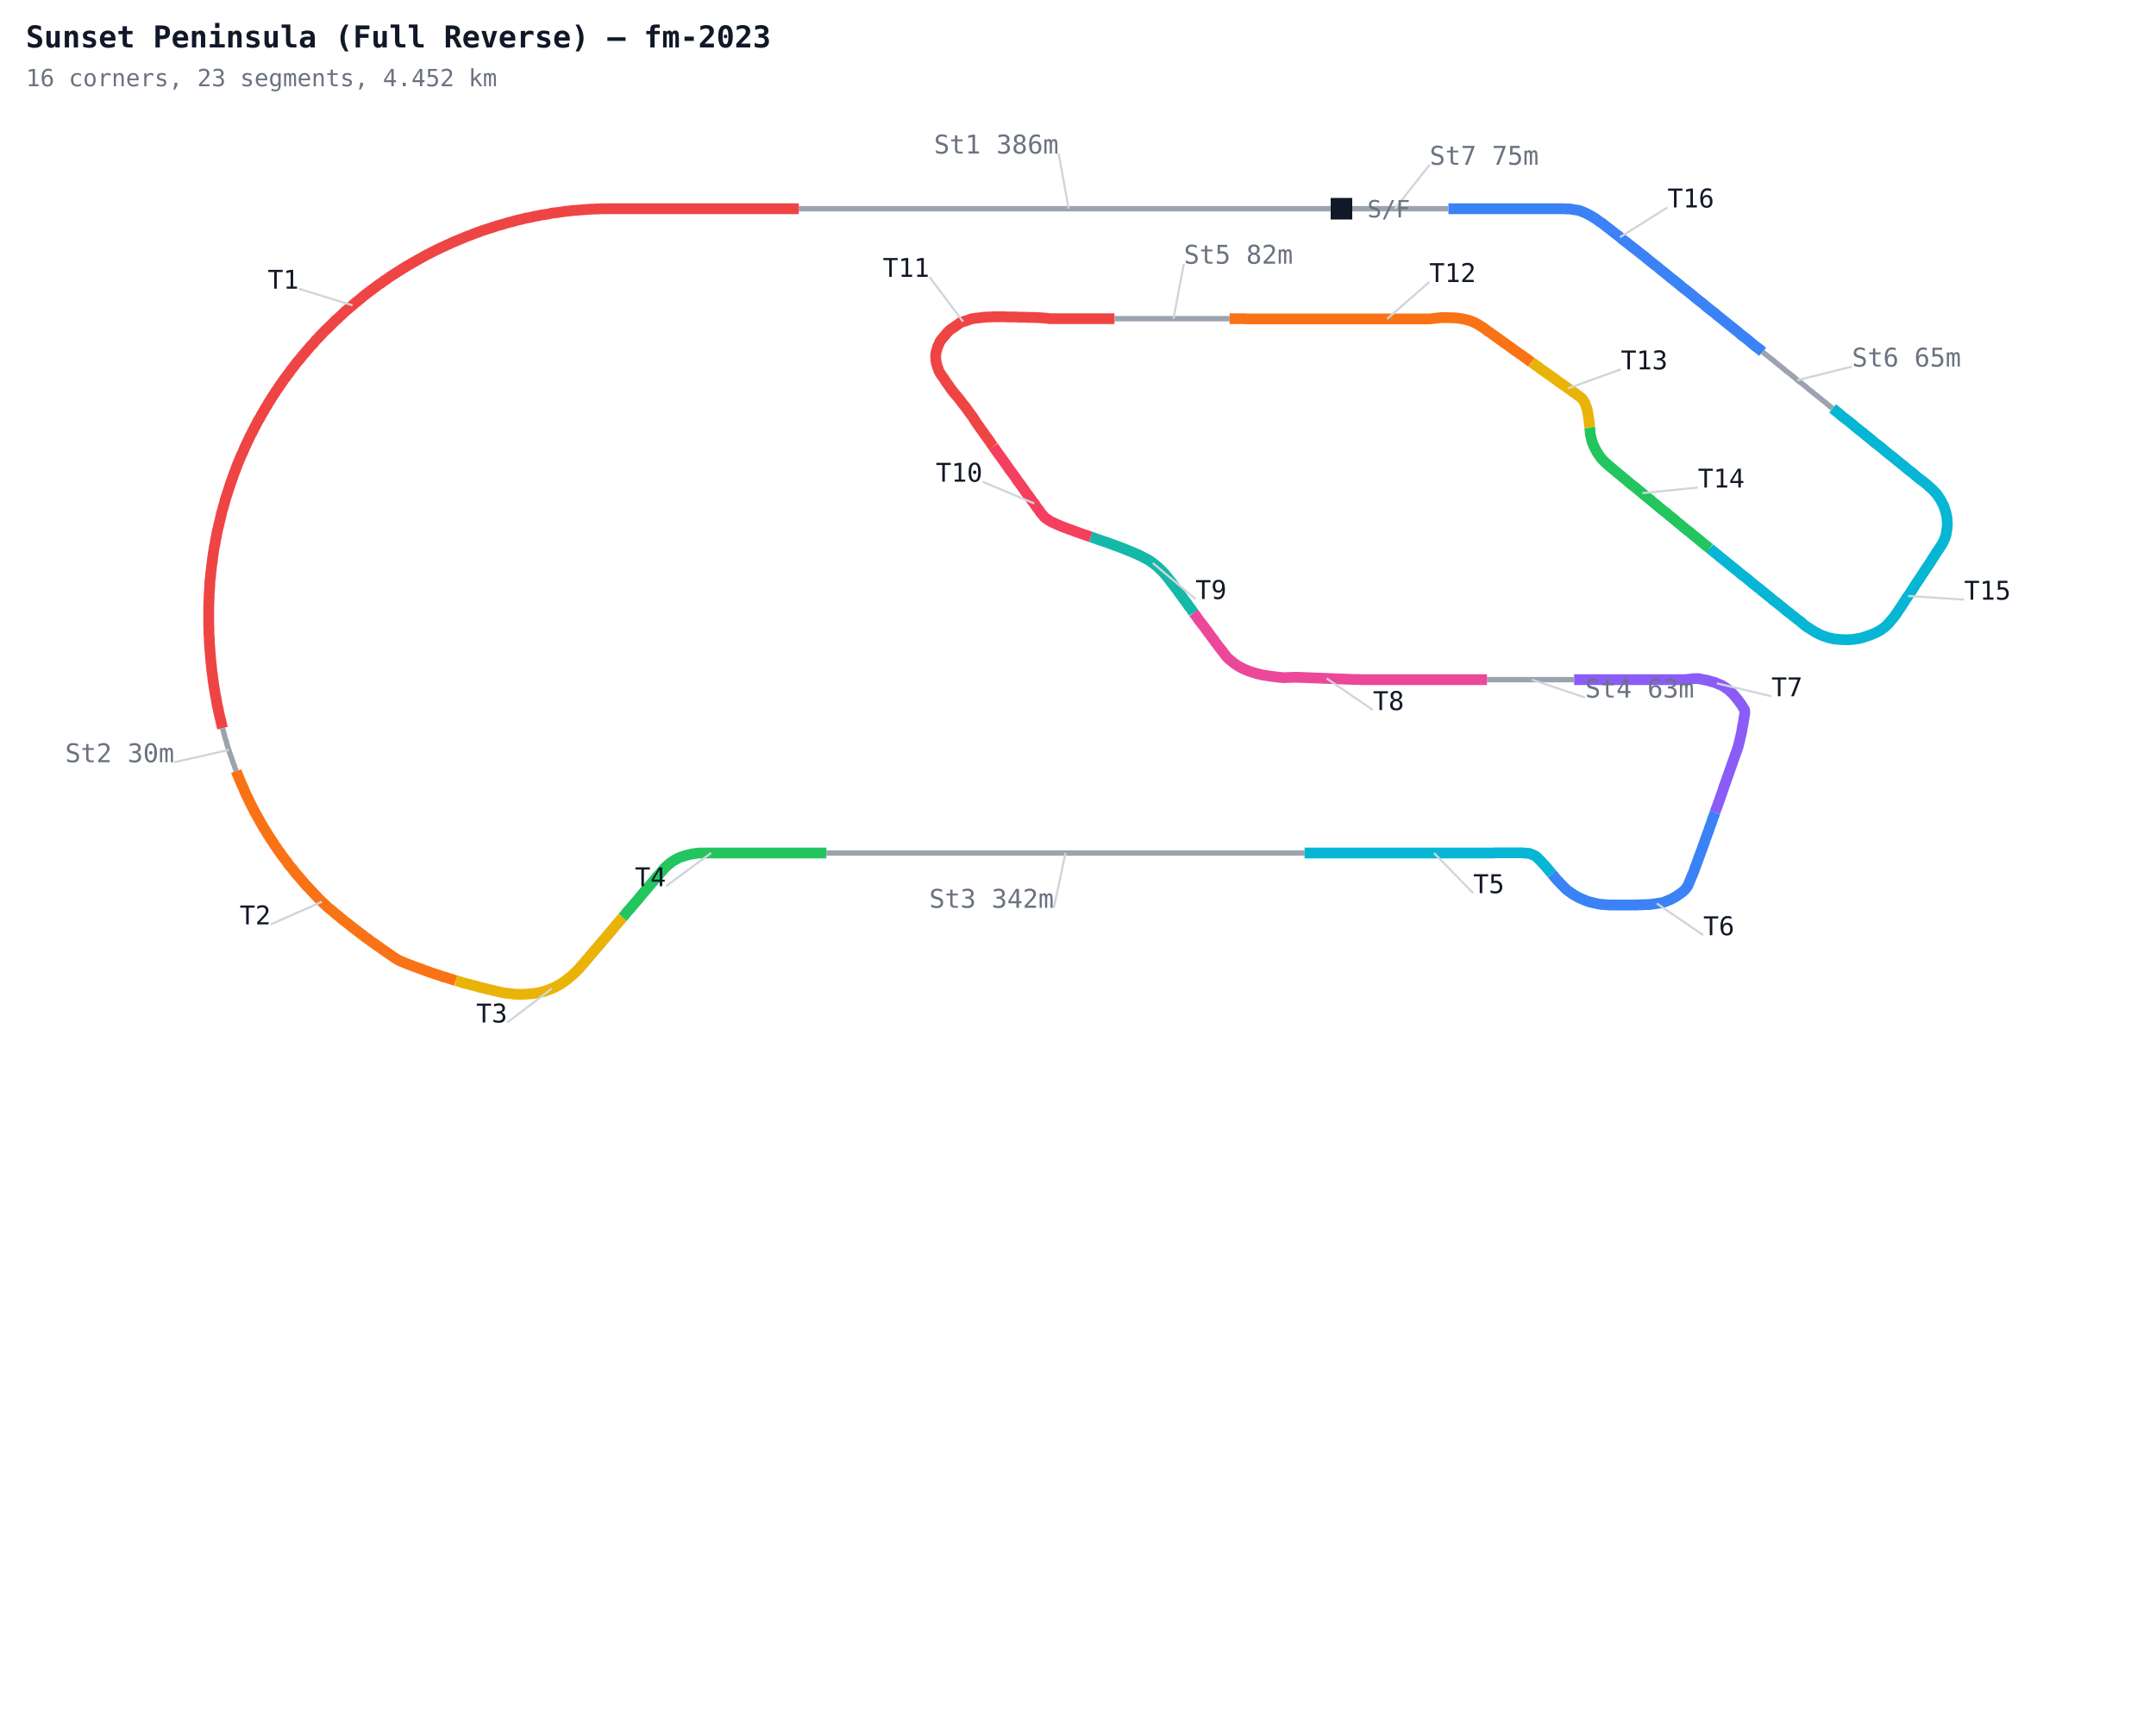
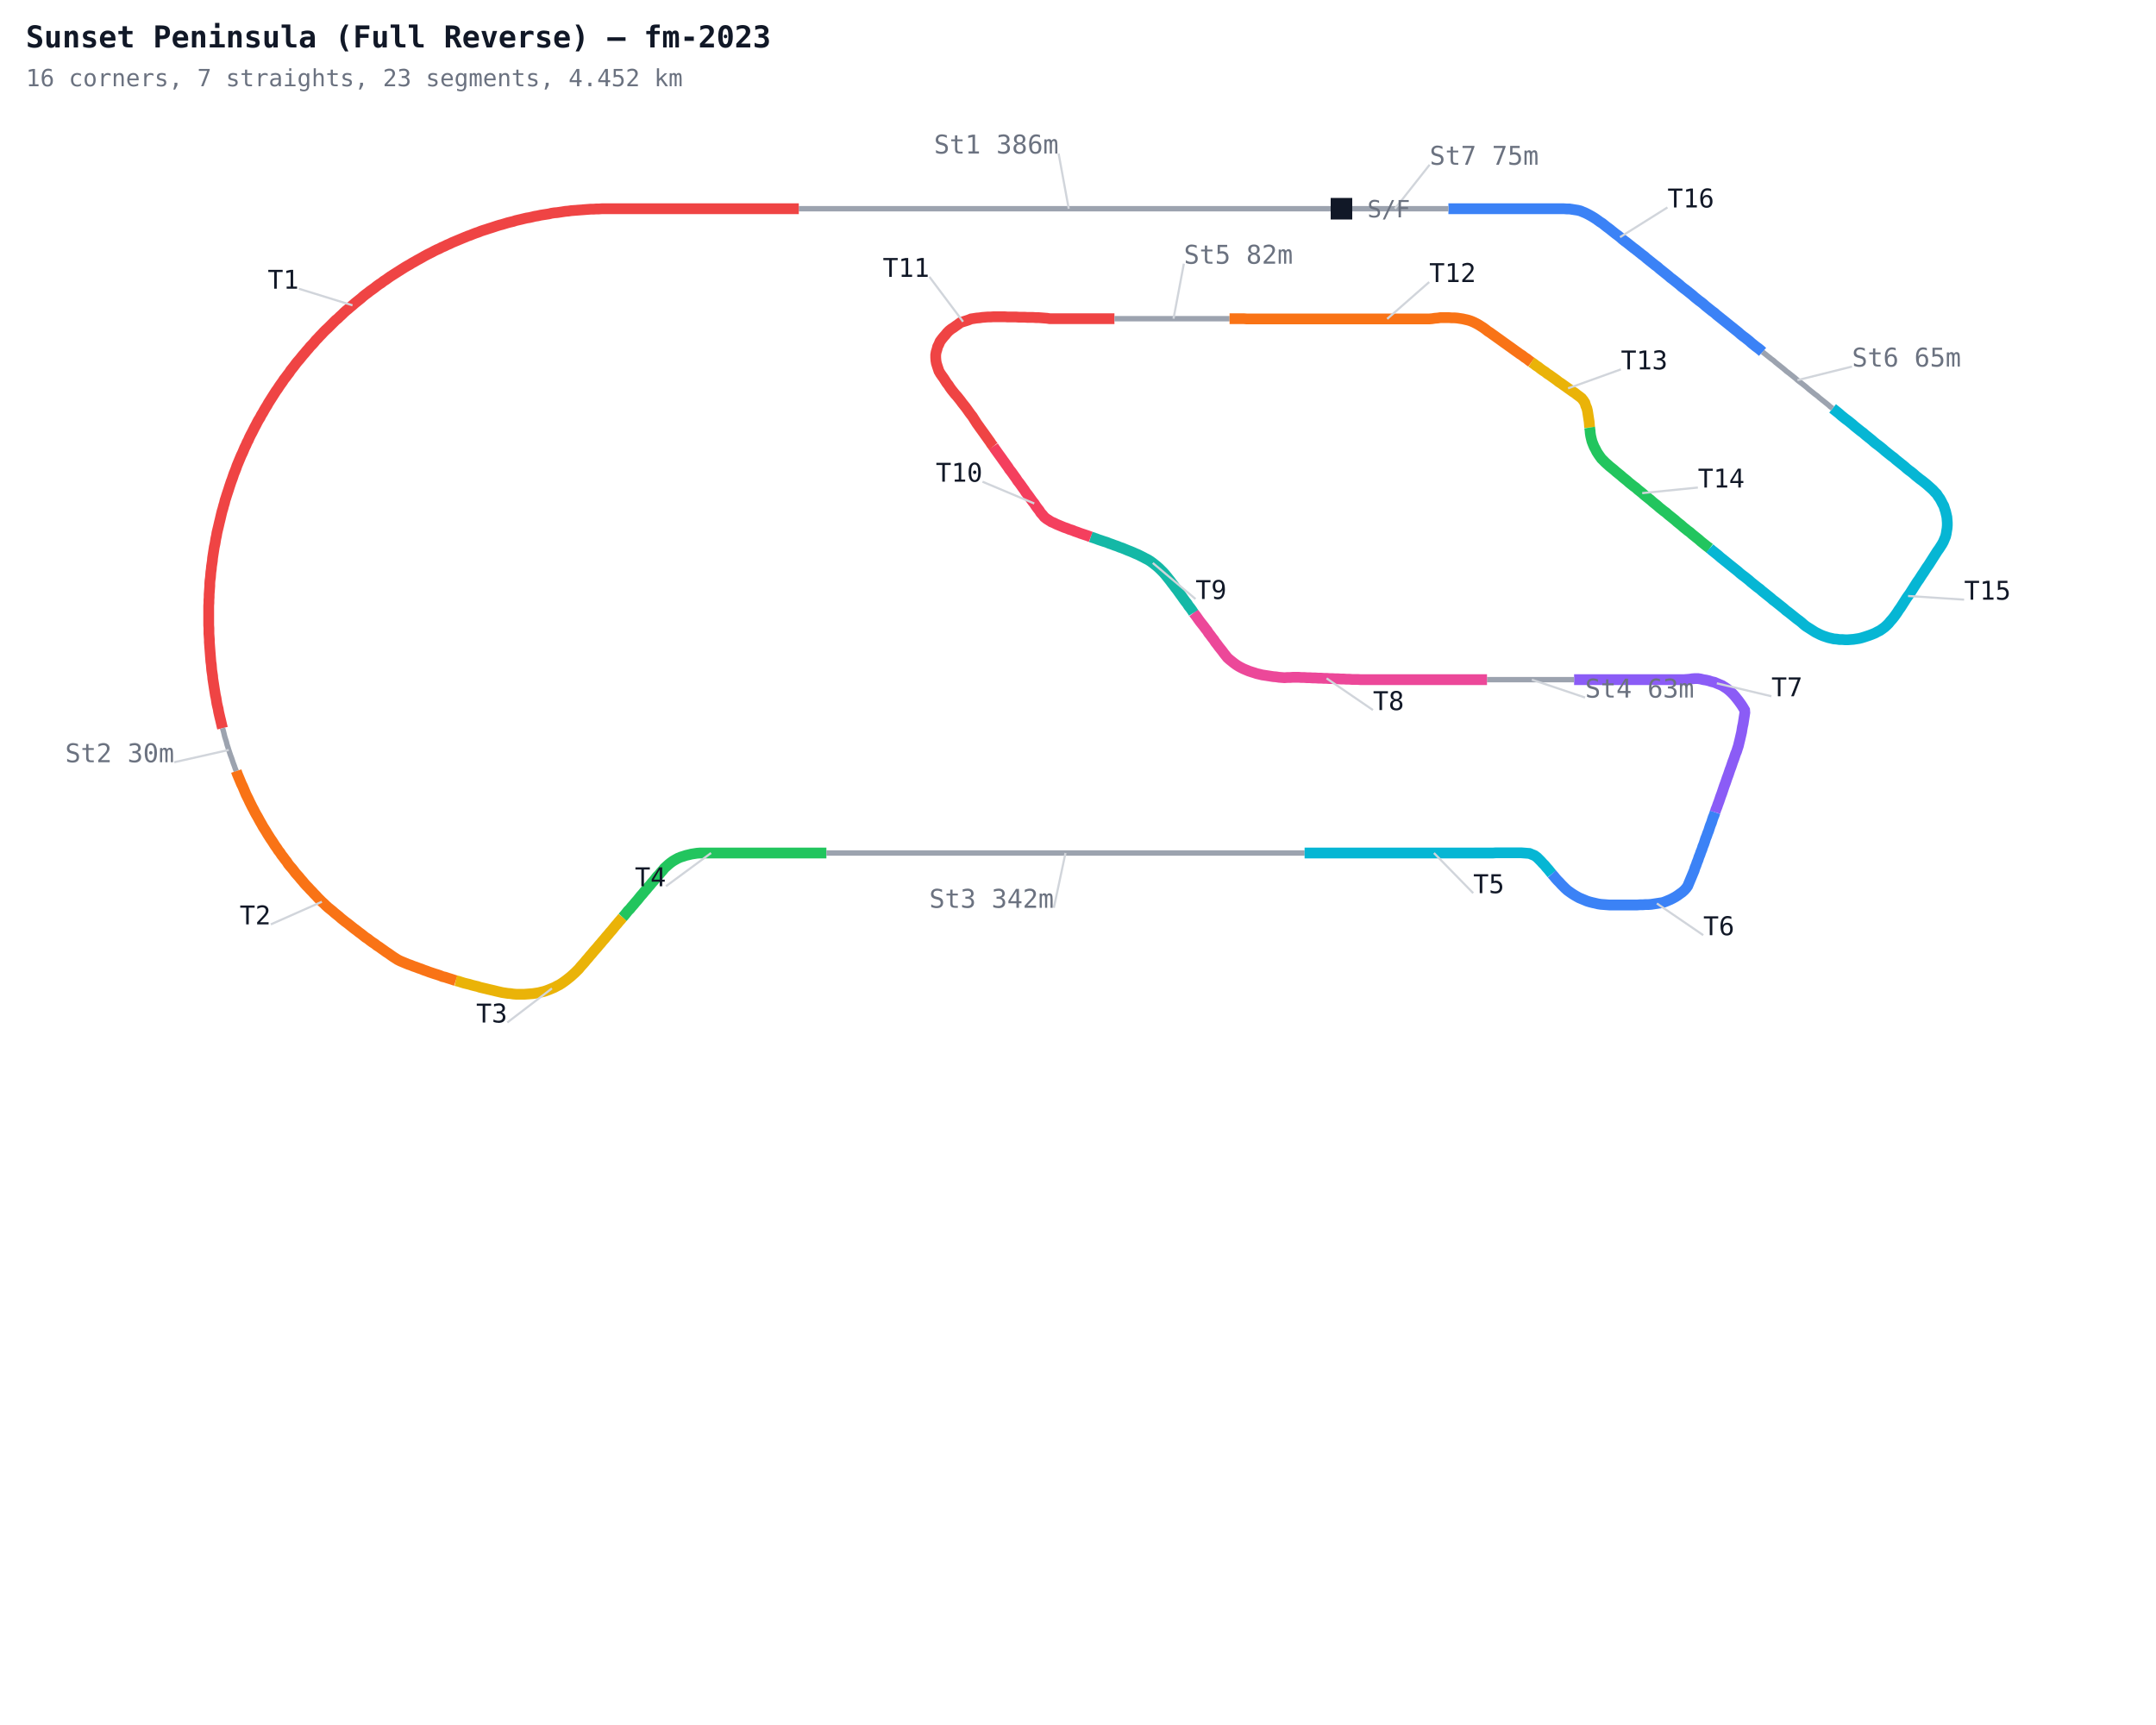
<svg xmlns="http://www.w3.org/2000/svg" width="1000" height="800" viewBox="0 0 1000 800">
  <defs>
    <style>
      .name { font-family: monospace; font-size: 12px; }
      .sector { font-family: monospace; font-size: 12px; fill: #7c3aed; font-weight: bold; }
      .title { font-family: monospace; font-size: 14px; fill: #111827; font-weight: bold; }
      .sub { font-family: monospace; font-size: 11px; fill: #6b7280; }
    </style>
  </defs>
  <rect width="1000" height="800" fill="#ffffff" />
  <polyline fill="none" stroke="#9ca3af" stroke-width="2.5" points="622.2,96.8 620.9,96.8 619.6,96.8 618.3,96.8 617.0,96.8 615.7,96.8 614.4,96.8 613.1,96.8 611.8,96.8 610.5,96.8 609.2,96.8 607.9,96.8 606.6,96.8 605.3,96.8 604.0,96.8 602.7,96.8 601.4,96.8 600.1,96.8 598.8,96.8 597.5,96.8 596.2,96.8 594.9,96.8 593.5,96.8 592.2,96.8 590.9,96.8 589.6,96.8 588.3,96.8 587.0,96.8 585.7,96.8 584.4,96.8 583.1,96.8 581.8,96.8 580.5,96.8 579.2,96.8 577.9,96.8 576.6,96.8 575.3,96.8 574.0,96.8 572.7,96.8 571.4,96.8 570.1,96.8 568.8,96.8 567.5,96.8 566.2,96.8 564.9,96.8 563.5,96.8 562.2,96.8 560.9,96.8 559.6,96.8 558.3,96.8 557.0,96.8 555.7,96.8 554.4,96.8 553.1,96.8 551.8,96.8 550.5,96.8 549.2,96.8 547.9,96.8 546.6,96.8 545.3,96.8 544.0,96.8 542.7,96.8 541.4,96.8 540.1,96.8 538.8,96.8 537.5,96.8 536.2,96.8 534.9,96.8 533.5,96.8 532.2,96.8 530.9,96.8 529.6,96.8 528.3,96.8 527.0,96.8 525.7,96.8 524.4,96.8 523.1,96.8 521.8,96.8 520.5,96.8 519.2,96.8 517.9,96.8 516.6,96.8 515.3,96.8 514.0,96.8 512.7,96.8 511.4,96.8 510.1,96.8 508.8,96.8 507.5,96.8 506.2,96.8 504.9,96.8 503.5,96.8 502.2,96.8 500.9,96.8 499.6,96.8 498.3,96.8 497.0,96.8 495.7,96.8 494.4,96.8 493.1,96.8 491.8,96.8 490.5,96.8 489.2,96.8 487.9,96.8 486.6,96.8 485.3,96.8 484.0,96.8 482.7,96.8 481.4,96.8 480.1,96.8 478.8,96.8 477.5,96.8 476.2,96.8 474.9,96.8 473.5,96.8 472.2,96.8 470.9,96.8 469.6,96.8 468.3,96.8 467.0,96.8 465.7,96.8 464.4,96.8 463.1,96.8 461.8,96.8 460.5,96.8 459.2,96.8 457.9,96.8 456.6,96.8 455.3,96.8 454.0,96.8 452.7,96.8 451.4,96.8 450.1,96.8 448.8,96.8 447.5,96.8 446.2,96.8 444.9,96.8 443.5,96.8 442.2,96.8 440.9,96.8 439.6,96.8 438.3,96.8 437.0,96.8 435.7,96.8 434.4,96.8 433.1,96.8 431.8,96.8 430.5,96.8 429.2,96.8 427.9,96.8 426.6,96.8 425.3,96.8 424.0,96.8 422.7,96.8 421.4,96.8 420.1,96.8 418.8,96.8 417.5,96.8 416.2,96.8 414.9,96.8 413.5,96.8 412.2,96.8 410.9,96.8 409.6,96.8 408.3,96.8 407.0,96.8 405.7,96.8 404.4,96.8 403.1,96.8 401.8,96.8 400.5,96.8 399.2,96.8 397.9,96.8 396.6,96.8 395.3,96.8 394.0,96.8 392.7,96.8 391.4,96.8 390.1,96.8 388.8,96.8 387.5,96.8 386.2,96.8 384.9,96.8 383.5,96.8 382.2,96.8 380.9,96.8 379.6,96.8 378.3,96.8 377.0,96.8 375.7,96.8 374.4,96.8 373.1,96.8 371.8,96.8 370.5,96.8" />
  <polyline fill="none" stroke="#ef4444" stroke-width="5" points="370.5,96.8 369.2,96.8 367.9,96.8 366.6,96.8 365.3,96.8 364.0,96.8 362.7,96.8 361.4,96.8 360.1,96.8 358.8,96.8 357.5,96.8 356.2,96.8 354.9,96.8 353.5,96.8 352.2,96.8 350.9,96.8 349.6,96.8 348.3,96.8 347.0,96.8 345.7,96.8 344.4,96.8 343.1,96.8 341.8,96.8 340.5,96.8 339.2,96.8 337.9,96.8 336.6,96.8 335.3,96.8 334.0,96.8 332.7,96.8 331.4,96.8 330.1,96.8 328.8,96.8 327.5,96.8 326.2,96.8 324.9,96.8 323.5,96.8 322.2,96.8 320.9,96.8 319.6,96.8 318.3,96.8 317.0,96.8 315.7,96.8 314.4,96.8 313.1,96.8 311.8,96.8 310.5,96.8 309.2,96.8 307.9,96.8 306.6,96.8 305.3,96.8 304.0,96.8 302.7,96.8 301.4,96.8 300.1,96.8 298.8,96.8 297.5,96.8 296.2,96.8 294.9,96.8 293.5,96.8 292.2,96.8 290.9,96.8 289.6,96.8 288.3,96.8 287.0,96.8 285.7,96.8 284.4,96.8 283.1,96.8 281.8,96.8 280.5,96.8 279.2,96.8 277.9,96.9 276.6,96.9 275.3,97.0 274.0,97.0 272.7,97.1 271.4,97.2 270.1,97.3 268.8,97.4 267.5,97.5 266.2,97.6 264.9,97.7 263.6,97.9 262.3,98.0 261.0,98.2 259.7,98.4 258.4,98.6 257.1,98.7 255.8,98.9 254.6,99.2 253.3,99.4 252.0,99.6 250.7,99.8 249.4,100.1 248.1,100.3 246.9,100.6 245.6,100.9 244.3,101.1 243.0,101.4 241.8,101.7 240.5,102.0 239.2,102.3 238.0,102.7 236.7,103.0 235.5,103.3 234.2,103.7 232.9,104.1 231.7,104.4 230.4,104.8 229.2,105.2 228.0,105.6 226.7,106.0 225.5,106.4 224.2,106.8 223.0,107.2 221.8,107.7 220.6,108.1 219.3,108.6 218.1,109.1 216.9,109.5 215.7,110.0 214.5,110.5 213.3,111.0 212.1,111.5 210.9,112.0 209.7,112.5 208.5,113.1 207.3,113.6 206.1,114.2 204.9,114.7 203.8,115.3 202.6,115.8 201.4,116.4 200.3,117.0 199.1,117.6 197.9,118.2 196.8,118.8 195.6,119.5 194.5,120.1 193.4,120.7 192.2,121.4 191.1,122.0 190.0,122.7 188.9,123.3 187.7,124.0 186.6,124.7 185.5,125.4 184.4,126.1 183.3,126.8 182.2,127.5 181.1,128.2 180.1,128.9 179.0,129.7 177.9,130.4 176.9,131.2 175.8,131.9 174.7,132.7 173.7,133.5 172.6,134.3 171.6,135.0 170.6,135.8 169.5,136.6 168.5,137.4 167.5,138.3 166.5,139.1 165.5,139.9 164.5,140.7 163.5,141.6 162.5,142.4 161.5,143.3 160.5,144.1 159.5,145.0 158.6,145.9 157.6,146.8 156.7,147.7 155.7,148.5 154.8,149.4 153.8,150.4 152.9,151.3 152.0,152.2 151.0,153.1 150.1,154.0 149.2,155.0 148.3,155.9 147.4,156.9 146.5,157.8 145.7,158.8 144.8,159.8 143.9,160.7 143.1,161.7 142.2,162.7 141.4,163.7 140.5,164.7 139.7,165.7 138.9,166.7 138.0,167.7 137.2,168.7 136.4,169.8 135.6,170.8 134.8,171.8 134.1,172.9 133.3,173.9 132.5,175.0 131.7,176.0 131.0,177.1 130.2,178.2 129.5,179.2 128.8,180.3 128.0,181.4 127.3,182.5 126.6,183.6 125.9,184.7 125.2,185.8 124.5,186.9 123.9,188.0 123.2,189.1 122.5,190.3 121.9,191.4 121.2,192.5 120.6,193.7 119.9,194.8 119.3,195.9 118.7,197.1 118.1,198.2 117.5,199.4 116.9,200.6 116.3,201.7 115.7,202.9 115.2,204.1 114.6,205.2 114.1,206.4 113.5,207.6 113.0,208.8 112.5,210.0 111.9,211.2 111.4,212.4 110.9,213.6 110.4,214.8 109.9,216.0 109.5,217.2 109.0,218.5 108.5,219.7 108.1,220.9 107.7,222.1 107.2,223.4 106.8,224.6 106.4,225.8 106.0,227.1 105.6,228.3 105.2,229.5 104.8,230.8 104.4,232.0 104.1,233.3 103.7,234.6 103.4,235.8 103.0,237.1 102.7,238.3 102.4,239.6 102.1,240.9 101.8,242.1 101.5,243.4 101.2,244.7 100.9,245.9 100.6,247.2 100.4,248.5 100.1,249.8 99.9,251.1 99.7,252.3 99.4,253.6 99.2,254.9 99.0,256.2 98.8,257.5 98.6,258.8 98.5,260.1 98.3,261.4 98.1,262.7 98.0,264.0 97.8,265.3 97.7,266.6 97.6,267.9 97.4,269.2 97.3,270.5 97.3,271.8 97.2,273.1 97.1,274.4 97.0,275.7 97.0,277.0 96.9,278.3 96.9,279.6 96.8,280.9 96.8,282.2 96.8,283.5 96.8,284.8 96.8,286.1 96.8,287.4 96.8,288.7 96.8,290.0 96.9,291.3 96.9,292.6 96.9,293.9 97.0,295.2 97.1,296.5 97.1,297.8 97.2,299.1 97.3,300.4 97.4,301.7 97.5,303.0 97.6,304.3 97.7,305.6 97.8,306.9 98.0,308.2 98.1,309.5 98.2,310.8 98.4,312.1 98.6,313.4 98.7,314.7 98.9,316.0 99.1,317.3 99.3,318.6 99.5,319.9 99.7,321.1 99.9,322.4 100.2,323.7 100.4,325.0 100.6,326.3 100.9,327.6 101.2,328.8 101.4,330.1 101.7,331.4 102.0,332.7 102.3,333.9 102.6,335.2 102.9,336.5 103.2,337.7" />
  <polyline fill="none" stroke="#9ca3af" stroke-width="2.5" points="103.2,337.7 103.6,339.0 103.9,340.2 104.2,341.5 104.6,342.8 105.0,344.0 105.3,345.3 105.7,346.5 106.1,347.8 106.5,349.0 106.9,350.2 107.4,351.5 107.8,352.7 108.2,353.9 108.7,355.2 109.1,356.4 109.6,357.6" />
  <polyline fill="none" stroke="#f97316" stroke-width="5" points="109.6,357.6 110.0,358.8 110.5,360.0 111.0,361.2 111.5,362.4 112.0,363.6 112.6,364.8 113.1,366.0 113.6,367.2 114.1,368.4 114.7,369.6 115.3,370.8 115.8,371.9 116.4,373.1 117.0,374.3 117.6,375.4 118.2,376.6 118.8,377.7 119.5,378.9 120.1,380.0 120.7,381.1 121.4,382.3 122.0,383.4 122.7,384.5 123.4,385.6 124.1,386.8 124.8,387.9 125.5,389.0 126.2,390.0 126.9,391.1 127.6,392.2 128.4,393.3 129.1,394.4 129.9,395.4 130.6,396.5 131.4,397.5 132.2,398.6 133.0,399.6 133.7,400.7 134.5,401.7 135.4,402.7 136.2,403.7 137.0,404.8 137.8,405.7 138.7,406.7 139.5,407.7 140.4,408.7 141.2,409.7 142.1,410.7 143.0,411.6 143.9,412.6 144.8,413.5 145.7,414.5 146.6,415.4 147.5,416.4 148.4,417.3 149.3,418.2 150.3,419.1 151.2,420.0 152.2,420.9 153.2,421.7 154.2,422.5 155.2,423.4 156.2,424.2 157.2,425.0 158.2,425.9 159.2,426.7 160.2,427.5 161.3,428.3 162.3,429.1 163.3,429.9 164.3,430.7 165.4,431.5 166.4,432.3 167.5,433.1 168.5,433.9 169.5,434.7 170.6,435.4 171.6,436.2 172.7,437.0 173.8,437.7 174.8,438.5 175.9,439.2 177.0,440.0 178.0,440.7 179.1,441.5 180.2,442.2 181.3,443.0 182.3,443.7 183.4,444.4 184.5,445.1 185.7,445.7 186.9,446.2 188.1,446.7 189.3,447.2 190.5,447.6 191.7,448.1 192.9,448.5 194.2,449.0 195.4,449.4 196.6,449.9 197.8,450.3 199.1,450.8 200.3,451.2 201.5,451.6 202.8,452.0 204.0,452.4 205.2,452.9 206.5,453.2 207.7,453.6 209.0,454.0 210.2,454.4 211.4,454.8" />
  <polyline fill="none" stroke="#eab308" stroke-width="5" points="211.4,454.8 212.7,455.1 213.9,455.5 215.2,455.9 216.4,456.2 217.7,456.5 219.0,456.9 220.2,457.2 221.5,457.5 222.7,457.9 224.0,458.2 225.3,458.5 226.5,458.8 227.8,459.1 229.1,459.4 230.3,459.7 231.6,460.0 232.9,460.3 234.2,460.5 235.5,460.7 236.8,460.8 238.1,461.0 239.4,461.1 240.7,461.1 242.0,461.1 243.3,461.1 244.6,461.0 245.9,460.9 247.2,460.8 248.5,460.6 249.8,460.4 251.0,460.1 252.3,459.8 253.5,459.4 254.8,458.9 256.0,458.4 257.2,457.9 258.3,457.3 259.5,456.7 260.6,456.0 261.6,455.3 262.7,454.5 263.7,453.7 264.7,452.9 265.7,452.0 266.7,451.1 267.6,450.2 268.5,449.3 269.3,448.3 270.2,447.3 271.1,446.3 271.9,445.3 272.8,444.3 273.6,443.3 274.5,442.3 275.3,441.3 276.1,440.4 277.0,439.4 277.8,438.4 278.7,437.4 279.5,436.4 280.4,435.4 281.2,434.4 282.1,433.4 282.9,432.4 283.8,431.4 284.6,430.4 285.4,429.4 286.3,428.4 287.1,427.4 288.0,426.4 288.8,425.4" />
  <polyline fill="none" stroke="#22c55e" stroke-width="5" points="288.8,425.4 289.7,424.4 290.5,423.4 291.3,422.4 292.2,421.5 293.0,420.5 293.9,419.5 294.7,418.5 295.6,417.5 296.4,416.5 297.2,415.5 298.1,414.5 298.9,413.5 299.8,412.5 300.6,411.5 301.5,410.5 302.3,409.5 303.2,408.5 304.0,407.5 304.8,406.5 305.7,405.6 306.5,404.6 307.4,403.6 308.2,402.6 309.2,401.7 310.2,400.8 311.2,400.0 312.2,399.3 313.4,398.6 314.5,398.0 315.7,397.5 317.0,397.1 318.2,396.7 319.5,396.4 320.7,396.1 322.0,395.9 323.3,395.7 324.6,395.6 325.9,395.6 327.2,395.6 328.5,395.6 329.8,395.6 331.1,395.6 332.5,395.6 333.8,395.6 335.1,395.6 336.4,395.6 337.7,395.6 339.0,395.6 340.3,395.6 341.6,395.6 342.9,395.6 344.2,395.6 345.5,395.6 346.8,395.6 348.1,395.6 349.4,395.6 350.7,395.6 352.0,395.6 353.3,395.6 354.6,395.6 355.9,395.6 357.2,395.6 358.5,395.6 359.8,395.6 361.1,395.6 362.5,395.6 363.8,395.6 365.1,395.6 366.4,395.6 367.7,395.6 369.0,395.6 370.3,395.6 371.6,395.6 372.9,395.6 374.2,395.6 375.5,395.6 376.8,395.6 378.1,395.6 379.4,395.6 380.7,395.6 382.0,395.6 383.3,395.6" />
  <polyline fill="none" stroke="#9ca3af" stroke-width="2.5" points="383.3,395.6 384.6,395.6 385.9,395.6 387.2,395.6 388.5,395.6 389.8,395.6 391.1,395.6 392.5,395.6 393.8,395.6 395.1,395.6 396.4,395.6 397.7,395.6 399.0,395.6 400.3,395.6 401.6,395.6 402.9,395.6 404.2,395.6 405.5,395.6 406.8,395.6 408.1,395.6 409.4,395.6 410.7,395.6 412.0,395.6 413.3,395.6 414.6,395.6 415.9,395.6 417.2,395.6 418.5,395.6 419.8,395.6 421.1,395.6 422.5,395.6 423.8,395.6 425.1,395.6 426.4,395.6 427.7,395.6 429.0,395.6 430.3,395.6 431.6,395.6 432.9,395.6 434.2,395.6 435.5,395.6 436.8,395.6 438.1,395.6 439.4,395.6 440.7,395.6 442.0,395.6 443.3,395.6 444.6,395.6 445.9,395.6 447.2,395.6 448.5,395.6 449.8,395.6 451.1,395.6 452.5,395.6 453.8,395.6 455.1,395.6 456.4,395.6 457.7,395.6 459.0,395.6 460.3,395.6 461.6,395.6 462.9,395.6 464.2,395.6 465.5,395.6 466.8,395.6 468.1,395.6 469.4,395.6 470.7,395.6 472.0,395.6 473.3,395.6 474.6,395.6 475.9,395.6 477.2,395.6 478.5,395.6 479.8,395.6 481.1,395.6 482.5,395.6 483.8,395.6 485.1,395.6 486.4,395.6 487.7,395.6 489.0,395.6 490.3,395.6 491.6,395.6 492.9,395.6 494.2,395.6 495.5,395.6 496.8,395.6 498.1,395.6 499.4,395.6 500.7,395.6 502.0,395.6 503.3,395.6 504.6,395.6 505.9,395.6 507.2,395.6 508.5,395.6 509.8,395.6 511.1,395.6 512.5,395.6 513.8,395.6 515.1,395.6 516.4,395.6 517.7,395.6 519.0,395.6 520.3,395.6 521.6,395.6 522.9,395.6 524.2,395.6 525.5,395.6 526.8,395.6 528.1,395.6 529.4,395.6 530.7,395.6 532.0,395.6 533.3,395.6 534.6,395.6 535.9,395.6 537.2,395.6 538.5,395.6 539.8,395.6 541.1,395.6 542.5,395.6 543.8,395.6 545.1,395.6 546.4,395.6 547.7,395.6 549.0,395.6 550.3,395.6 551.6,395.6 552.9,395.6 554.2,395.6 555.5,395.6 556.8,395.6 558.1,395.6 559.4,395.6 560.7,395.6 562.0,395.6 563.3,395.6 564.6,395.6 565.9,395.6 567.2,395.6 568.5,395.6 569.8,395.6 571.1,395.6 572.5,395.6 573.8,395.6 575.1,395.6 576.4,395.6 577.7,395.6 579.0,395.6 580.3,395.6 581.6,395.6 582.9,395.6 584.2,395.6 585.5,395.6 586.8,395.6 588.1,395.6 589.4,395.6 590.7,395.6 592.0,395.6 593.3,395.6 594.6,395.6 595.9,395.6 597.2,395.6 598.5,395.6 599.8,395.6 601.1,395.6 602.5,395.6 603.8,395.6 605.1,395.6" />
  <polyline fill="none" stroke="#06b6d4" stroke-width="5" points="605.1,395.6 606.4,395.6 607.7,395.6 609.0,395.6 610.3,395.6 611.6,395.6 612.9,395.6 614.2,395.6 615.5,395.6 616.8,395.6 618.1,395.6 619.4,395.6 620.7,395.6 622.0,395.6 623.3,395.6 624.6,395.6 625.9,395.6 627.2,395.6 628.5,395.6 629.8,395.6 631.1,395.6 632.5,395.6 633.8,395.6 635.1,395.6 636.4,395.6 637.7,395.6 639.0,395.6 640.3,395.6 641.6,395.6 642.9,395.6 644.2,395.6 645.5,395.6 646.8,395.6 648.1,395.6 649.4,395.6 650.7,395.6 652.0,395.6 653.3,395.6 654.6,395.6 655.9,395.6 657.2,395.6 658.5,395.6 659.8,395.6 661.1,395.6 662.5,395.6 663.8,395.6 665.1,395.6 666.4,395.6 667.7,395.6 669.0,395.6 670.3,395.6 671.6,395.6 672.9,395.6 674.2,395.6 675.5,395.6 676.8,395.6 678.1,395.6 679.4,395.6 680.7,395.6 682.0,395.6 683.3,395.6 684.6,395.6 685.9,395.6 687.2,395.6 688.5,395.6 689.8,395.6 691.1,395.6 692.5,395.6 693.8,395.5 695.1,395.5 696.4,395.5 697.7,395.5 699.0,395.5 700.3,395.5 701.6,395.5 702.9,395.5 704.2,395.5 705.5,395.5 706.8,395.6 708.1,395.7 709.4,395.8 710.6,396.3 711.8,396.8 712.9,397.6 713.8,398.5 714.7,399.4 715.6,400.4 716.5,401.3 717.3,402.3 718.2,403.3 719.0,404.3 719.8,405.3" />
  <polyline fill="none" stroke="#3b82f6" stroke-width="5" points="719.8,405.3 720.7,406.3 721.5,407.3 722.4,408.3 723.3,409.2 724.2,410.2 725.1,411.1 726.0,412.0 727.0,412.9 728.1,413.7 729.1,414.4 730.2,415.1 731.4,415.8 732.5,416.4 733.7,416.9 734.9,417.4 736.1,417.9 737.4,418.3 738.6,418.6 739.9,418.9 741.2,419.2 742.5,419.4 743.8,419.5 745.1,419.6 746.4,419.7 747.7,419.7 749.0,419.7 750.3,419.7 751.6,419.7 752.9,419.7 754.2,419.7 755.5,419.7 756.8,419.7 758.1,419.7 759.4,419.7 760.7,419.6 762.0,419.6 763.3,419.5 764.6,419.5 765.9,419.4 767.2,419.2 768.5,419.0 769.8,418.8 771.1,418.6 772.3,418.2 773.5,417.7 774.7,417.2 775.9,416.6 777.0,416.0 778.1,415.3 779.2,414.5 780.2,413.8 781.2,412.9 782.1,411.9 782.8,410.9 783.3,409.7 783.8,408.5 784.3,407.3 784.8,406.1 785.3,404.9 785.8,403.7 786.2,402.4 786.7,401.2 787.1,400.0 787.6,398.8 788.0,397.5 788.5,396.3 788.9,395.1 789.4,393.9 789.8,392.6 790.3,391.4 790.7,390.2 791.1,388.9 791.6,387.7 792.0,386.5 792.5,385.3 792.9,384.0 793.3,382.8 793.8,381.6 794.2,380.3 794.6,379.1 795.1,377.9 795.5,376.7" />
  <polyline fill="none" stroke="#8b5cf6" stroke-width="5" points="795.5,376.7 795.9,375.4 796.4,374.2 796.8,373.0 797.3,371.7 797.7,370.5 798.1,369.3 798.6,368.0 799.0,366.8 799.4,365.6 799.8,364.4 800.3,363.1 800.7,361.9 801.1,360.7 801.6,359.4 802.0,358.2 802.4,357.0 802.9,355.7 803.3,354.5 803.7,353.3 804.2,352.0 804.6,350.8 805.0,349.6 805.5,348.4 805.9,347.1 806.3,345.9 806.6,344.6 806.9,343.4 807.2,342.1 807.5,340.8 807.8,339.5 808.0,338.2 808.2,337.0 808.5,335.7 808.7,334.4 808.9,333.1 809.1,331.8 809.3,330.5 809.2,329.3 808.5,328.1 807.8,327.0 807.1,326.0 806.3,324.9 805.5,323.9 804.7,322.9 803.8,321.9 802.9,321.0 801.9,320.1 800.9,319.3 799.8,318.6 798.7,317.9 797.5,317.4 796.3,316.9 795.1,316.4 793.8,316.1 792.6,315.7 791.3,315.4 790.0,315.2 788.8,314.9 787.5,314.7 786.2,314.7 784.9,314.8 783.6,315.0 782.3,315.1 781.0,315.2 779.7,315.2 778.4,315.2 777.1,315.2 775.8,315.2 774.5,315.2 773.2,315.2 771.8,315.2 770.5,315.2 769.2,315.2 767.9,315.2 766.6,315.2 765.3,315.2 764.0,315.2 762.7,315.2 761.4,315.2 760.1,315.2 758.8,315.2 757.5,315.2 756.2,315.2 754.9,315.2 753.6,315.2 752.3,315.2 751.0,315.2 749.7,315.2 748.4,315.2 747.1,315.2 745.8,315.2 744.5,315.2 743.2,315.2 741.8,315.2 740.5,315.2 739.2,315.2 737.9,315.2 736.6,315.2 735.3,315.2 734.0,315.2 732.7,315.2 731.4,315.2 730.1,315.2" />
  <polyline fill="none" stroke="#9ca3af" stroke-width="2.5" points="730.1,315.2 728.8,315.2 727.5,315.2 726.2,315.2 724.9,315.2 723.6,315.2 722.3,315.2 721.0,315.2 719.7,315.2 718.4,315.2 717.1,315.2 715.8,315.2 714.5,315.2 713.2,315.2 711.8,315.2 710.5,315.2 709.2,315.2 707.9,315.2 706.6,315.2 705.3,315.2 704.0,315.2 702.7,315.2 701.4,315.2 700.1,315.2 698.8,315.2 697.5,315.2 696.2,315.2 694.9,315.2 693.6,315.2 692.3,315.2 691.0,315.2 689.7,315.2" />
  <polyline fill="none" stroke="#ec4899" stroke-width="5" points="689.7,315.2 688.4,315.2 687.1,315.2 685.8,315.2 684.5,315.2 683.2,315.2 681.8,315.2 680.5,315.2 679.2,315.2 677.9,315.2 676.6,315.2 675.3,315.2 674.0,315.2 672.7,315.2 671.4,315.2 670.1,315.2 668.8,315.2 667.5,315.2 666.2,315.2 664.9,315.2 663.6,315.2 662.3,315.2 661.0,315.2 659.7,315.2 658.4,315.2 657.1,315.2 655.8,315.2 654.5,315.2 653.2,315.2 651.8,315.2 650.5,315.2 649.2,315.2 647.9,315.2 646.6,315.2 645.3,315.2 644.0,315.2 642.7,315.2 641.4,315.2 640.1,315.2 638.8,315.2 637.5,315.2 636.2,315.2 634.9,315.2 633.6,315.2 632.3,315.2 631.0,315.2 629.7,315.1 628.4,315.1 627.1,315.1 625.8,315.0 624.5,315.0 623.2,314.9 621.9,314.9 620.6,314.8 619.2,314.8 617.9,314.7 616.6,314.7 615.3,314.6 614.0,314.6 612.7,314.5 611.4,314.5 610.1,314.4 608.8,314.4 607.5,314.3 606.2,314.3 604.9,314.2 603.6,314.2 602.3,314.1 601.0,314.1 599.7,314.1 598.4,314.2 597.1,314.2 595.8,314.3 594.5,314.2 593.2,314.1 591.9,313.9 590.6,313.8 589.3,313.6 588.0,313.4 586.7,313.2 585.4,313.0 584.2,312.7 582.9,312.4 581.7,312.0 580.4,311.6 579.2,311.2 578.0,310.7 576.8,310.2 575.6,309.6 574.5,309.0 573.4,308.3 572.3,307.5 571.3,306.7 570.3,305.9 569.3,305.0 568.5,304.0 567.7,303.0 566.9,301.9 566.1,300.9 565.3,299.9 564.5,298.8 563.7,297.8 563.0,296.7 562.2,295.7 561.4,294.6 560.6,293.6 559.9,292.5 559.1,291.5 558.3,290.4 557.5,289.4 556.7,288.4 555.9,287.3 555.2,286.3 554.4,285.2 553.6,284.2" />
  <polyline fill="none" stroke="#14b8a6" stroke-width="5" points="553.6,284.2 552.9,283.1 552.1,282.0 551.3,281.0 550.6,279.9 549.8,278.9 549.0,277.8 548.3,276.8 547.5,275.7 546.7,274.6 546.0,273.6 545.2,272.6 544.4,271.5 543.6,270.5 542.8,269.4 542.0,268.4 541.2,267.4 540.4,266.4 539.5,265.4 538.6,264.5 537.7,263.6 536.7,262.7 535.7,261.9 534.7,261.1 533.6,260.3 532.5,259.6 531.3,259.0 530.2,258.4 529.0,257.8 527.8,257.2 526.6,256.7 525.5,256.2 524.3,255.7 523.0,255.2 521.8,254.7 520.6,254.2 519.4,253.8 518.2,253.3 517.0,252.9 515.7,252.4 514.5,252.0 513.3,251.5 512.0,251.1 510.8,250.7 509.6,250.3 508.3,249.8 507.1,249.4 505.9,249.0" />
  <polyline fill="none" stroke="#f43f5e" stroke-width="5" points="505.9,249.0 504.6,248.5 503.4,248.1 502.2,247.7 501.0,247.3 499.7,246.8 498.5,246.4 497.3,245.9 496.0,245.5 494.8,245.0 493.6,244.6 492.4,244.1 491.2,243.6 490.0,243.1 488.8,242.5 487.6,242.0 486.5,241.3 485.4,240.6 484.4,239.8 483.6,238.8 482.7,237.8 482.0,236.7 481.2,235.7 480.4,234.6 479.7,233.5 478.9,232.5 478.1,231.4 477.4,230.4 476.6,229.3 475.8,228.3 475.1,227.2 474.3,226.1 473.6,225.1 472.8,224.0 472.0,223.0 471.3,221.9 470.5,220.8 469.8,219.8 469.0,218.7 468.2,217.7 467.5,216.6 466.7,215.5 466.0,214.5 465.2,213.4 464.5,212.4 463.7,211.3 462.9,210.2 462.2,209.2 461.4,208.1 460.7,207.0" />
  <polyline fill="none" stroke="#ef4444" stroke-width="5" points="460.7,207.0 459.9,206.0 459.2,204.9 458.4,203.8 457.7,202.8 456.9,201.7 456.2,200.7 455.4,199.6 454.6,198.5 453.9,197.5 453.1,196.4 452.4,195.3 451.7,194.2 451.0,193.1 450.2,192.1 449.4,191.0 448.7,190.0 447.9,188.9 447.1,187.9 446.3,186.9 445.5,185.8 444.7,184.8 443.9,183.8 443.0,182.8 442.2,181.8 441.4,180.8 440.6,179.7 439.9,178.6 439.1,177.6 438.4,176.5 437.7,175.4 436.9,174.3 436.2,173.3 435.5,172.1 435.1,170.9 434.7,169.7 434.3,168.4 434.1,167.2 434.0,165.8 434.0,164.5 434.2,163.3 434.6,162.0 434.9,160.8 435.5,159.6 436.0,158.4 436.8,157.3 437.6,156.3 438.5,155.3 439.3,154.3 440.2,153.4 441.2,152.6 442.3,151.9 443.4,151.1 444.4,150.4 445.5,149.6 446.7,149.2 448.0,148.8 449.2,148.4 450.4,147.9 451.7,147.7 453.0,147.5 454.3,147.4 455.6,147.2 456.9,147.1 458.2,147.0 459.5,147.0 460.8,146.9 462.1,146.9 463.4,146.9 464.7,146.9 466.0,146.9 467.3,147.0 468.6,147.0 469.9,147.0 471.2,147.0 472.5,147.1 473.8,147.1 475.1,147.1 476.5,147.2 477.8,147.2 479.1,147.2 480.4,147.3 481.7,147.3 483.0,147.4 484.3,147.5 485.6,147.6 486.9,147.8 488.2,147.8 489.5,147.8 490.8,147.8 492.1,147.8 493.4,147.8 494.7,147.8 496.0,147.8 497.3,147.8 498.6,147.8 499.9,147.8 501.2,147.8 502.5,147.8 503.8,147.8 505.1,147.8 506.4,147.8 507.7,147.8 509.0,147.8 510.3,147.8 511.6,147.8 513.0,147.8 514.3,147.8 515.6,147.8 516.9,147.8" />
  <polyline fill="none" stroke="#9ca3af" stroke-width="2.5" points="516.9,147.8 518.2,147.8 519.5,147.8 520.8,147.8 522.1,147.8 523.4,147.8 524.7,147.8 526.0,147.8 527.3,147.8 528.6,147.8 529.9,147.8 531.2,147.8 532.5,147.8 533.8,147.8 535.1,147.8 536.4,147.8 537.7,147.8 539.0,147.8 540.3,147.8 541.6,147.8 543.0,147.8 544.3,147.8 545.6,147.8 546.9,147.8 548.2,147.8 549.5,147.8 550.8,147.8 552.1,147.8 553.4,147.8 554.7,147.8 556.0,147.8 557.3,147.8 558.6,147.8 559.9,147.8 561.2,147.8 562.5,147.8 563.8,147.8 565.1,147.8 566.4,147.8 567.7,147.8 569.0,147.8 570.3,147.8" />
  <polyline fill="none" stroke="#f97316" stroke-width="5" points="570.3,147.8 571.6,147.8 573.0,147.8 574.3,147.8 575.6,147.8 576.9,147.8 578.2,147.9 579.5,147.9 580.8,147.9 582.1,147.9 583.4,147.9 584.7,147.9 586.0,147.9 587.3,147.9 588.6,147.9 589.9,147.9 591.2,147.9 592.5,147.9 593.8,147.9 595.1,147.9 596.4,147.9 597.7,147.9 599.0,147.9 600.3,147.9 601.6,147.9 603.0,147.9 604.3,147.9 605.6,147.9 606.9,147.9 608.2,147.9 609.5,147.9 610.8,147.9 612.1,147.9 613.4,147.9 614.7,147.9 616.0,147.9 617.3,147.9 618.6,147.9 619.9,147.9 621.2,147.9 622.5,147.9 623.8,147.9 625.1,147.9 626.4,147.9 627.7,147.9 629.0,147.9 630.3,147.9 631.6,147.9 633.0,147.9 634.3,147.9 635.6,147.9 636.9,147.9 638.2,147.9 639.5,147.9 640.8,147.9 642.1,147.9 643.4,147.9 644.7,147.9 646.0,147.9 647.3,147.9 648.6,147.9 649.9,147.9 651.2,147.9 652.5,147.9 653.8,147.9 655.1,147.9 656.4,147.9 657.7,147.9 659.0,147.9 660.3,147.9 661.6,147.9 663.0,147.9 664.2,147.8 665.5,147.6 666.8,147.5 668.1,147.3 669.4,147.3 670.7,147.3 672.0,147.3 673.3,147.4 674.6,147.4 675.9,147.5 677.2,147.7 678.5,147.9 679.8,148.2 681.1,148.5 682.3,148.9 683.5,149.4 684.7,150.0 685.8,150.6 686.9,151.3 688.0,152.0 689.1,152.8 690.1,153.6 691.2,154.3 692.3,155.1 693.3,155.8 694.4,156.6 695.4,157.3 696.5,158.1 697.6,158.9 698.6,159.6 699.7,160.4 700.7,161.1 701.8,161.9 702.9,162.7 703.9,163.4 705.0,164.2 706.1,164.9 707.1,165.7 708.2,166.4 709.2,167.2 710.3,168.0" />
  <polyline fill="none" stroke="#eab308" stroke-width="5" points="710.3,168.0 711.4,168.7 712.4,169.5 713.5,170.2 714.5,171.0 715.6,171.8 716.7,172.5 717.7,173.3 718.8,174.0 719.9,174.8 720.9,175.5 722.0,176.3 723.0,177.1 724.1,177.8 725.2,178.6 726.2,179.3 727.3,180.1 728.3,180.8 729.4,181.6 730.5,182.3 731.5,183.1 732.6,183.9 733.6,184.7 734.4,185.7 735.1,186.8 735.5,188.1 736.0,189.3 736.3,190.5 736.5,191.8 736.7,193.1 736.9,194.4 737.1,195.7 737.2,197.0 737.3,198.3" />
  <polyline fill="none" stroke="#22c55e" stroke-width="5" points="737.3,198.3 737.5,199.6 737.6,200.9 737.8,202.2 738.1,203.5 738.4,204.7 738.9,206.0 739.4,207.2 740.0,208.3 740.6,209.5 741.3,210.6 742.0,211.6 742.8,212.7 743.7,213.6 744.6,214.5 745.6,215.4 746.6,216.3 747.6,217.1 748.6,217.9 749.6,218.8 750.6,219.6 751.6,220.4 752.6,221.3 753.6,222.1 754.6,222.9 755.6,223.8 756.6,224.6 757.6,225.4 758.7,226.2 759.7,227.1 760.7,227.9 761.7,228.7 762.7,229.6 763.7,230.4 764.7,231.2 765.7,232.0 766.7,232.9 767.7,233.7 768.7,234.5 769.7,235.4 770.7,236.2 771.7,237.0 772.8,237.8 773.8,238.7 774.8,239.5 775.8,240.3 776.8,241.1 777.8,242.0 778.8,242.8 779.8,243.6 780.8,244.5 781.8,245.3 782.8,246.1 783.9,246.9 784.9,247.8 785.9,248.6 786.9,249.4 787.9,250.2 788.9,251.1 789.9,251.9 790.9,252.7 791.9,253.5 793.0,254.3" />
  <polyline fill="none" stroke="#06b6d4" stroke-width="5" points="793.0,254.3 794.0,255.2 795.0,256.0 796.0,256.8 797.0,257.6 798.0,258.5 799.0,259.3 800.0,260.1 801.0,260.9 802.1,261.8 803.1,262.6 804.1,263.4 805.1,264.2 806.1,265.0 807.1,265.9 808.1,266.7 809.2,267.5 810.2,268.3 811.2,269.1 812.2,270.0 813.2,270.8 814.2,271.6 815.2,272.4 816.3,273.2 817.3,274.1 818.3,274.9 819.3,275.7 820.3,276.5 821.3,277.3 822.3,278.2 823.4,279.0 824.4,279.8 825.4,280.6 826.4,281.4 827.4,282.2 828.4,283.1 829.5,283.9 830.5,284.7 831.5,285.5 832.5,286.3 833.5,287.1 834.6,287.9 835.6,288.7 836.6,289.6 837.6,290.4 838.7,291.1 839.8,291.8 840.9,292.5 842.0,293.2 843.2,293.8 844.4,294.4 845.6,294.9 846.8,295.3 848.0,295.7 849.3,296.0 850.6,296.3 851.9,296.4 853.2,296.6 854.5,296.6 855.8,296.7 857.1,296.7 858.4,296.6 859.7,296.5 861.0,296.3 862.3,296.1 863.5,295.8 864.8,295.4 866.0,295.0 867.2,294.6 868.5,294.1 869.7,293.6 870.8,293.0 872.0,292.4 873.0,291.7 874.1,290.9 875.1,290.0 876.0,289.1 876.8,288.1 877.7,287.1 878.5,286.1 879.3,285.0 880.0,284.0 880.7,282.9 881.5,281.8 882.2,280.7 882.9,279.6 883.6,278.5 884.3,277.4 885.0,276.4 885.8,275.3 886.5,274.2 887.2,273.1 887.9,272.0 888.6,270.9 889.3,269.8 890.1,268.7 890.8,267.6 891.5,266.5 892.2,265.5 892.9,264.4 893.6,263.3 894.4,262.2 895.1,261.1 895.8,260.0 896.5,258.9 897.2,257.8 897.9,256.7 898.6,255.6 899.4,254.5 900.1,253.4 900.8,252.3 901.4,251.2 901.9,250.0 902.4,248.8 902.7,247.5 902.9,246.2 903.1,245.0 903.2,243.7 903.2,242.4 903.1,241.0 903.0,239.8 902.7,238.5 902.4,237.2 902.0,236.0 901.6,234.7 901.0,233.6 900.4,232.4 899.8,231.3 899.0,230.2 898.3,229.1 897.4,228.2 896.5,227.2 895.5,226.3 894.6,225.5 893.6,224.6 892.6,223.8 891.6,223.0 890.5,222.2 889.5,221.4 888.5,220.6 887.5,219.7 886.5,218.9 885.4,218.1 884.4,217.3 883.4,216.4 882.4,215.6 881.4,214.8 880.4,214.0 879.4,213.2 878.4,212.3 877.3,211.5 876.3,210.7 875.3,209.9 874.3,209.1 873.3,208.2 872.3,207.4 871.3,206.6 870.2,205.8 869.2,205.0 868.2,204.1 867.2,203.3 866.2,202.5 865.2,201.7 864.2,200.8 863.1,200.0 862.1,199.2 861.1,198.4 860.1,197.6 859.1,196.7 858.1,195.9 857.1,195.1 856.0,194.3 855.0,193.5 854.0,192.7 853.0,191.8 852.0,191.0 851.0,190.2 850.0,189.4" />
  <polyline fill="none" stroke="#9ca3af" stroke-width="2.5" points="850.0,189.4 848.9,188.6 847.9,187.7 846.9,186.9 845.9,186.1 844.9,185.3 843.9,184.5 842.9,183.6 841.8,182.8 840.8,182.0 839.8,181.2 838.8,180.4 837.8,179.5 836.8,178.7 835.8,177.9 834.7,177.1 833.7,176.3 832.7,175.4 831.7,174.6 830.7,173.8 829.7,173.0 828.6,172.2 827.6,171.3 826.6,170.5 825.6,169.7 824.6,168.9 823.6,168.1 822.6,167.2 821.5,166.4 820.5,165.6 819.5,164.8 818.5,164.0 817.5,163.2" />
  <polyline fill="none" stroke="#3b82f6" stroke-width="5" points="817.5,163.2 816.5,162.3 815.5,161.5 814.4,160.7 813.4,159.9 812.4,159.1 811.4,158.2 810.4,157.4 809.4,156.6 808.3,155.8 807.3,155.0 806.3,154.1 805.3,153.3 804.3,152.5 803.3,151.7 802.3,150.9 801.2,150.0 800.2,149.2 799.2,148.4 798.2,147.6 797.2,146.8 796.2,146.0 795.2,145.1 794.1,144.3 793.1,143.5 792.1,142.7 791.1,141.9 790.1,141.0 789.1,140.2 788.0,139.4 787.0,138.6 786.0,137.8 785.0,136.9 784.0,136.1 783.0,135.3 782.0,134.5 780.9,133.7 779.9,132.9 778.9,132.0 777.9,131.2 776.9,130.4 775.9,129.6 774.8,128.8 773.8,127.9 772.8,127.1 771.8,126.3 770.8,125.5 769.8,124.7 768.8,123.8 767.7,123.0 766.7,122.2 765.7,121.4 764.7,120.6 763.7,119.8 762.7,118.9 761.6,118.1 760.6,117.3 759.6,116.5 758.6,115.7 757.5,114.9 756.5,114.1 755.5,113.3 754.5,112.5 753.4,111.7 752.4,110.9 751.4,110.0 750.4,109.2 749.3,108.4 748.3,107.6 747.3,106.8 746.3,106.0 745.2,105.2 744.2,104.4 743.2,103.6 742.1,102.9 741.0,102.1 740.0,101.4 738.9,100.7 737.7,100.0 736.6,99.4 735.4,98.8 734.2,98.3 733.0,97.8 731.8,97.5 730.5,97.3 729.2,97.1 727.9,96.9 726.6,96.9 725.3,96.8 724.0,96.8 722.7,96.8 721.4,96.8 720.1,96.8 718.8,96.8 717.5,96.8 716.2,96.8 714.9,96.8 713.5,96.8 712.2,96.8 710.9,96.8 709.6,96.8 708.3,96.8 707.0,96.8 705.7,96.8 704.4,96.8 703.1,96.8 701.8,96.8 700.5,96.8 699.2,96.8 697.9,96.8 696.6,96.8 695.3,96.8 694.0,96.8 692.7,96.8 691.4,96.8 690.1,96.8 688.8,96.8 687.5,96.8 686.2,96.8 684.9,96.8 683.5,96.8 682.2,96.8 680.9,96.8 679.6,96.8 678.3,96.8 677.0,96.8 675.7,96.8 674.4,96.8 673.1,96.8 671.8,96.8" />
  <polyline fill="none" stroke="#9ca3af" stroke-width="2.5" points="671.8,96.8 670.5,96.8 669.2,96.8 667.9,96.8 666.6,96.8 665.3,96.8 664.0,96.8 662.7,96.8 661.4,96.8 660.1,96.8 658.8,96.8 657.5,96.8 656.2,96.8 654.9,96.8 653.5,96.8 652.2,96.8 650.9,96.8 649.6,96.8 648.3,96.8 647.0,96.8 645.7,96.8 644.4,96.8 643.1,96.8 641.8,96.8 640.5,96.8 639.2,96.8 637.9,96.8 636.6,96.8 635.3,96.8 634.0,96.8 632.7,96.8 631.4,96.8 630.1,96.8 628.8,96.8 627.5,96.8 626.2,96.8 624.9,96.8 623.5,96.8" />
  <line x1="495.7" y1="96.8" x2="491.0" y2="71.2" stroke="#d1d5db" stroke-width="1" />
  <text x="491.0" y="71.2" text-anchor="end" class="name" fill="#6b7280">St1 386m</text>
  <line x1="163.5" y1="141.6" x2="138.6" y2="133.9" stroke="#d1d5db" stroke-width="1" />
  <text x="138.6" y="133.9" text-anchor="end" class="name" fill="#111827">T1</text>
  <line x1="106.1" y1="347.8" x2="80.8" y2="353.5" stroke="#d1d5db" stroke-width="1" />
  <text x="80.8" y="353.5" text-anchor="end" class="name" fill="#6b7280">St2 30m</text>
  <line x1="149.3" y1="418.2" x2="125.6" y2="428.7" stroke="#d1d5db" stroke-width="1" />
  <text x="125.6" y="428.7" text-anchor="end" class="name" fill="#111827">T2</text>
  <line x1="256.0" y1="458.4" x2="235.3" y2="474.2" stroke="#d1d5db" stroke-width="1" />
  <text x="235.3" y="474.2" text-anchor="end" class="name" fill="#111827">T3</text>
  <line x1="329.8" y1="395.6" x2="308.9" y2="411.0" stroke="#d1d5db" stroke-width="1" />
  <text x="308.9" y="411.0" text-anchor="end" class="name" fill="#111827">T4</text>
  <line x1="494.2" y1="395.6" x2="488.8" y2="421.0" stroke="#d1d5db" stroke-width="1" />
  <text x="488.8" y="421.0" text-anchor="end" class="name" fill="#6b7280">St3 342m</text>
  <line x1="665.1" y1="395.6" x2="683.3" y2="414.2" stroke="#d1d5db" stroke-width="1" />
  <text x="683.3" y="414.2" text-anchor="start" class="name" fill="#111827">T5</text>
  <line x1="768.5" y1="419.0" x2="790.0" y2="433.7" stroke="#d1d5db" stroke-width="1" />
  <text x="790.0" y="433.7" text-anchor="start" class="name" fill="#111827">T6</text>
  <line x1="796.3" y1="316.9" x2="821.6" y2="322.9" stroke="#d1d5db" stroke-width="1" />
  <text x="821.6" y="322.9" text-anchor="start" class="name" fill="#111827">T7</text>
  <line x1="710.5" y1="315.2" x2="735.2" y2="323.5" stroke="#d1d5db" stroke-width="1" />
  <text x="735.2" y="323.5" text-anchor="start" class="name" fill="#6b7280">St4 63m</text>
  <line x1="615.3" y1="314.6" x2="636.8" y2="329.3" stroke="#d1d5db" stroke-width="1" />
  <text x="636.8" y="329.3" text-anchor="start" class="name" fill="#111827">T8</text>
  <line x1="534.7" y1="261.1" x2="554.5" y2="277.8" stroke="#d1d5db" stroke-width="1" />
  <text x="554.5" y="277.8" text-anchor="start" class="name" fill="#111827">T9</text>
  <line x1="479.7" y1="233.5" x2="455.7" y2="223.4" stroke="#d1d5db" stroke-width="1" />
  <text x="455.7" y="223.4" text-anchor="end" class="name" fill="#111827">T10</text>
  <line x1="446.7" y1="149.2" x2="431.1" y2="128.4" stroke="#d1d5db" stroke-width="1" />
  <text x="431.1" y="128.4" text-anchor="end" class="name" fill="#111827">T11</text>
  <line x1="544.3" y1="147.8" x2="549.1" y2="122.3" stroke="#d1d5db" stroke-width="1" />
  <text x="549.1" y="122.3" text-anchor="start" class="name" fill="#6b7280">St5 82m</text>
  <line x1="643.4" y1="147.9" x2="662.9" y2="130.8" stroke="#d1d5db" stroke-width="1" />
  <text x="662.9" y="130.8" text-anchor="start" class="name" fill="#111827">T12</text>
  <line x1="727.3" y1="180.1" x2="751.8" y2="171.3" stroke="#d1d5db" stroke-width="1" />
  <text x="751.8" y="171.3" text-anchor="start" class="name" fill="#111827">T13</text>
  <line x1="761.7" y1="228.7" x2="787.5" y2="226.1" stroke="#d1d5db" stroke-width="1" />
  <text x="787.5" y="226.1" text-anchor="start" class="name" fill="#111827">T14</text>
  <line x1="885.0" y1="276.4" x2="911.0" y2="278.1" stroke="#d1d5db" stroke-width="1" />
  <text x="911.0" y="278.1" text-anchor="start" class="name" fill="#111827">T15</text>
  <line x1="833.7" y1="176.3" x2="859.0" y2="170.0" stroke="#d1d5db" stroke-width="1" />
  <text x="859.0" y="170.0" text-anchor="start" class="name" fill="#6b7280">St6 65m</text>
  <line x1="751.4" y1="110.0" x2="773.4" y2="96.2" stroke="#d1d5db" stroke-width="1" />
  <text x="773.4" y="96.2" text-anchor="start" class="name" fill="#111827">T16</text>
  <line x1="647.0" y1="96.8" x2="663.1" y2="76.4" stroke="#d1d5db" stroke-width="1" />
  <text x="663.1" y="76.4" text-anchor="start" class="name" fill="#6b7280">St7 75m</text>
  <rect x="617.2" y="91.8" width="10" height="10" fill="#111827" />
  <text x="634.2" y="100.8" class="sub">S/F</text>
  <text class="title" x="12" y="22">Sunset Peninsula (Full Reverse) — fm-2023</text>
-   <text class="sub" x="12" y="40">16 corners, 23 segments, 4.452 km</text>
+   <text class="sub" x="12" y="40">16 corners, 7 straights, 23 segments, 4.452 km</text>
</svg>
